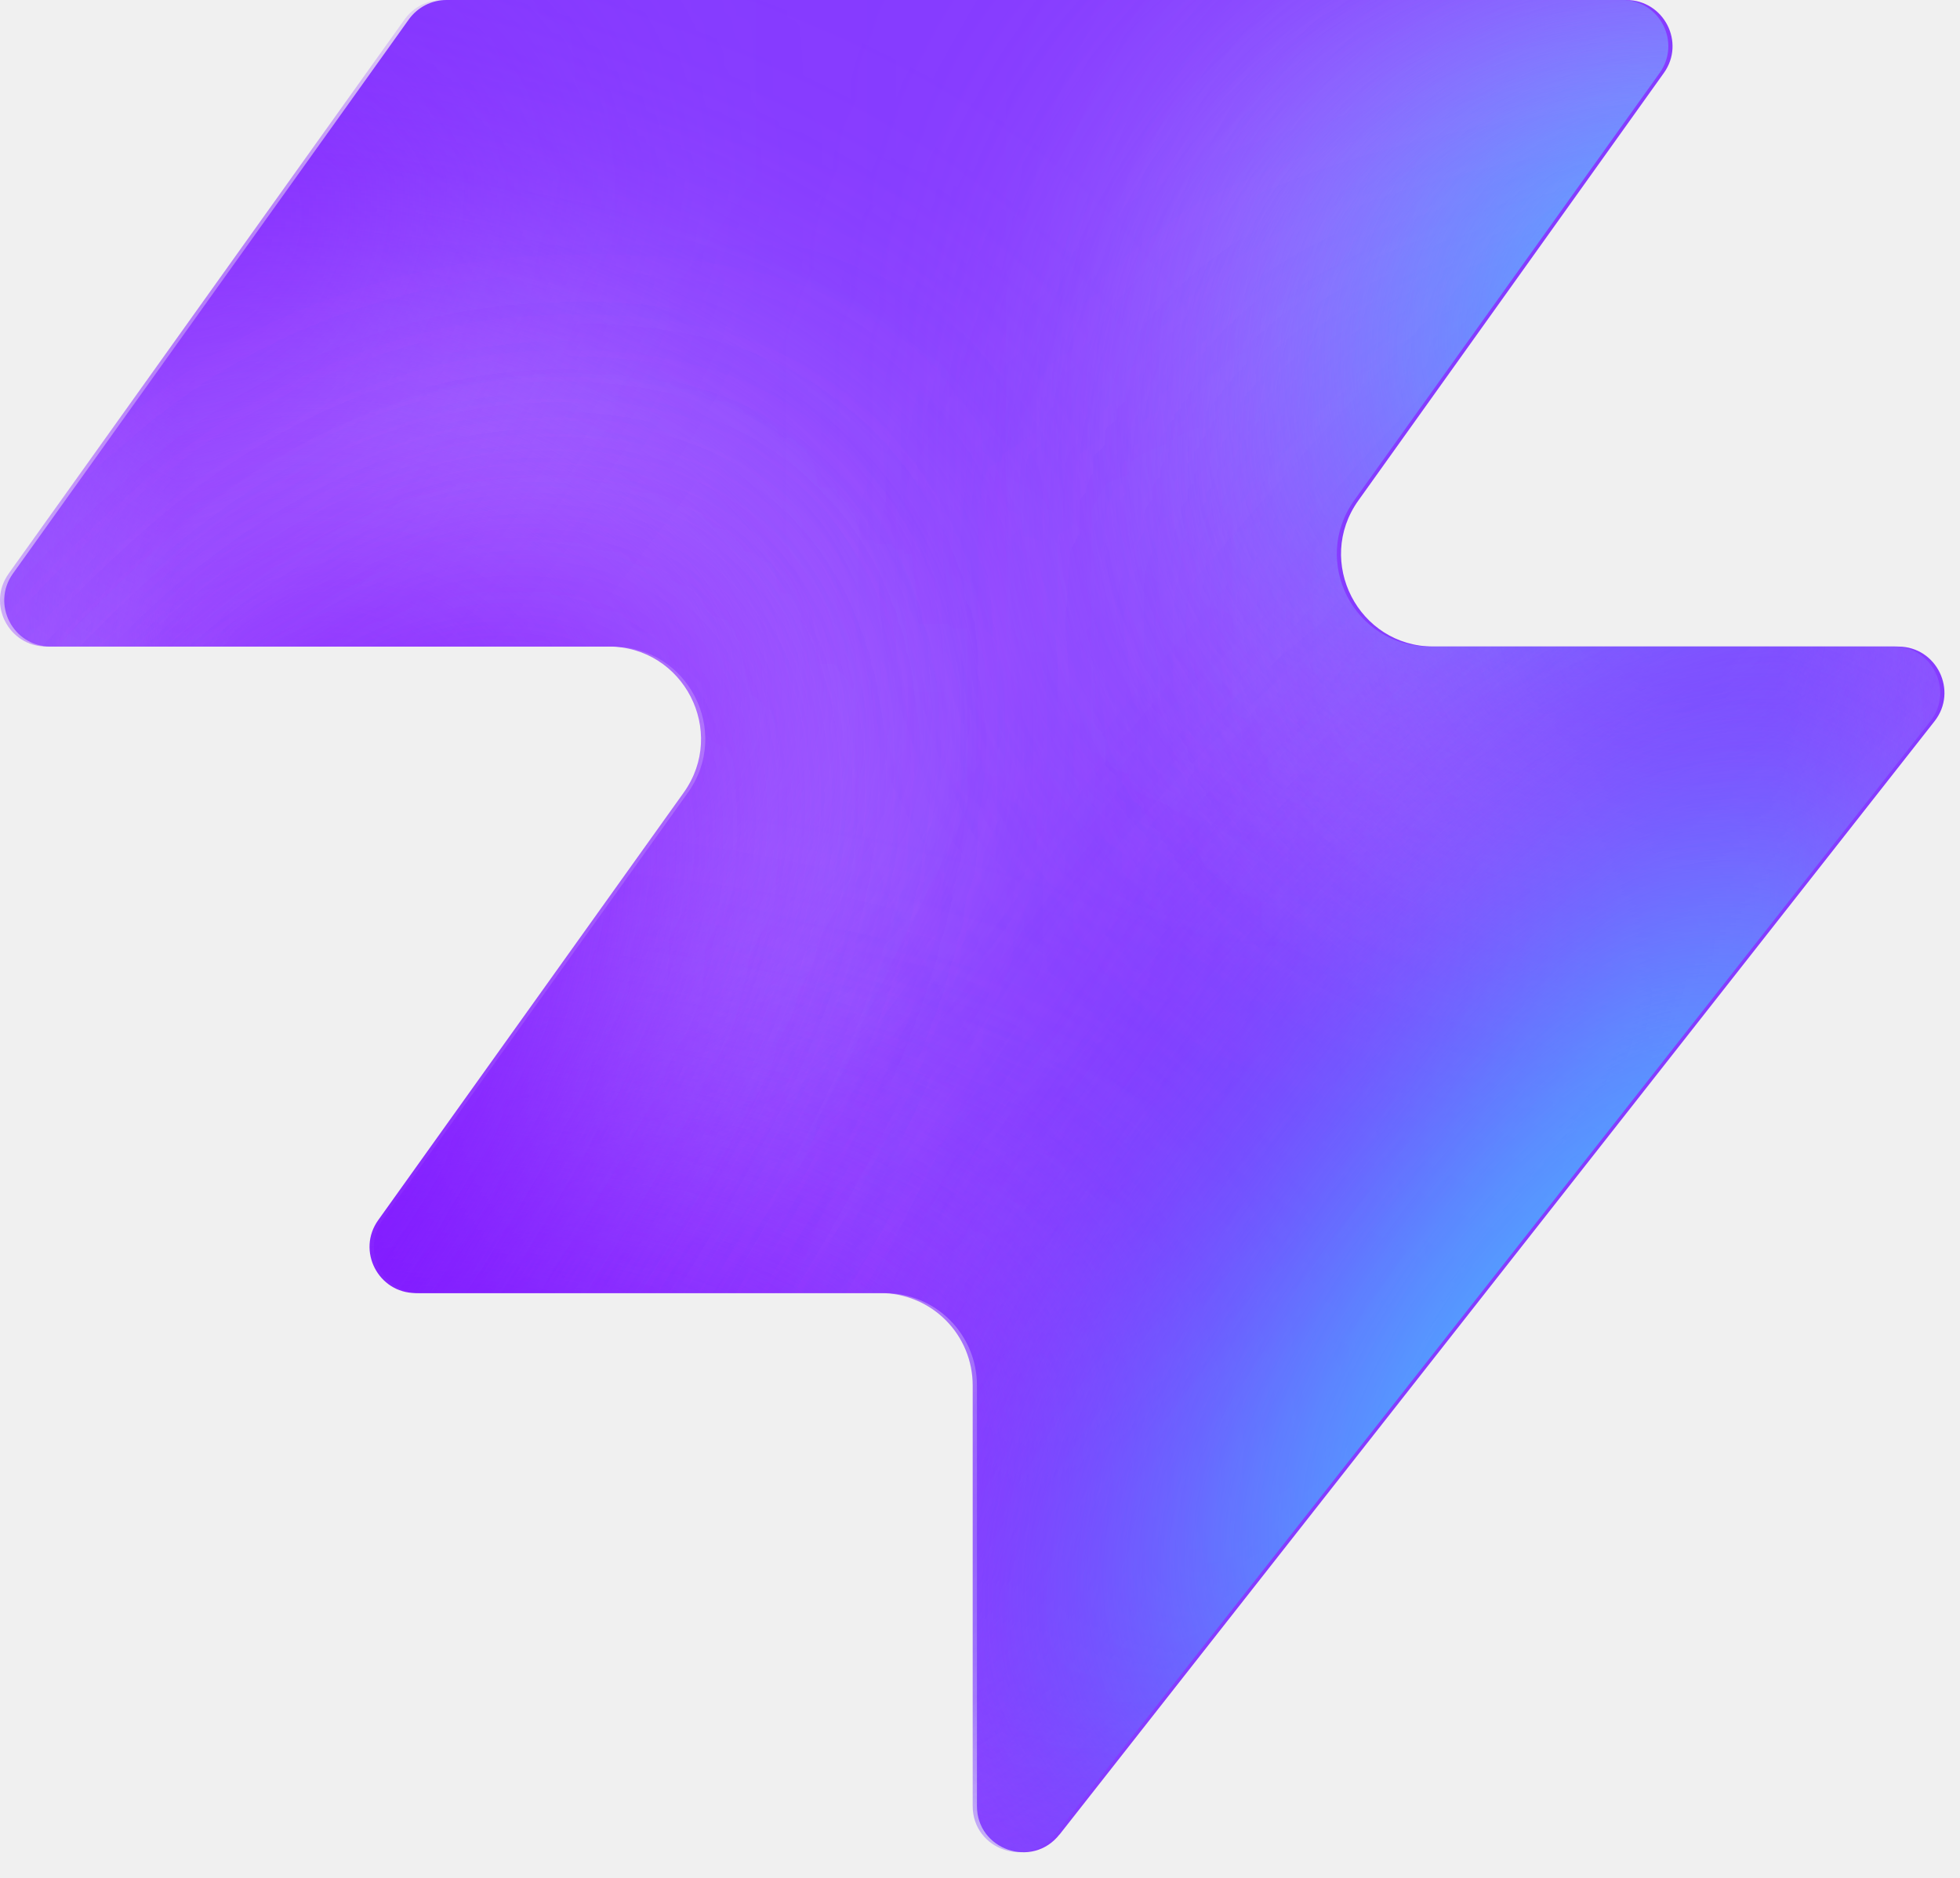
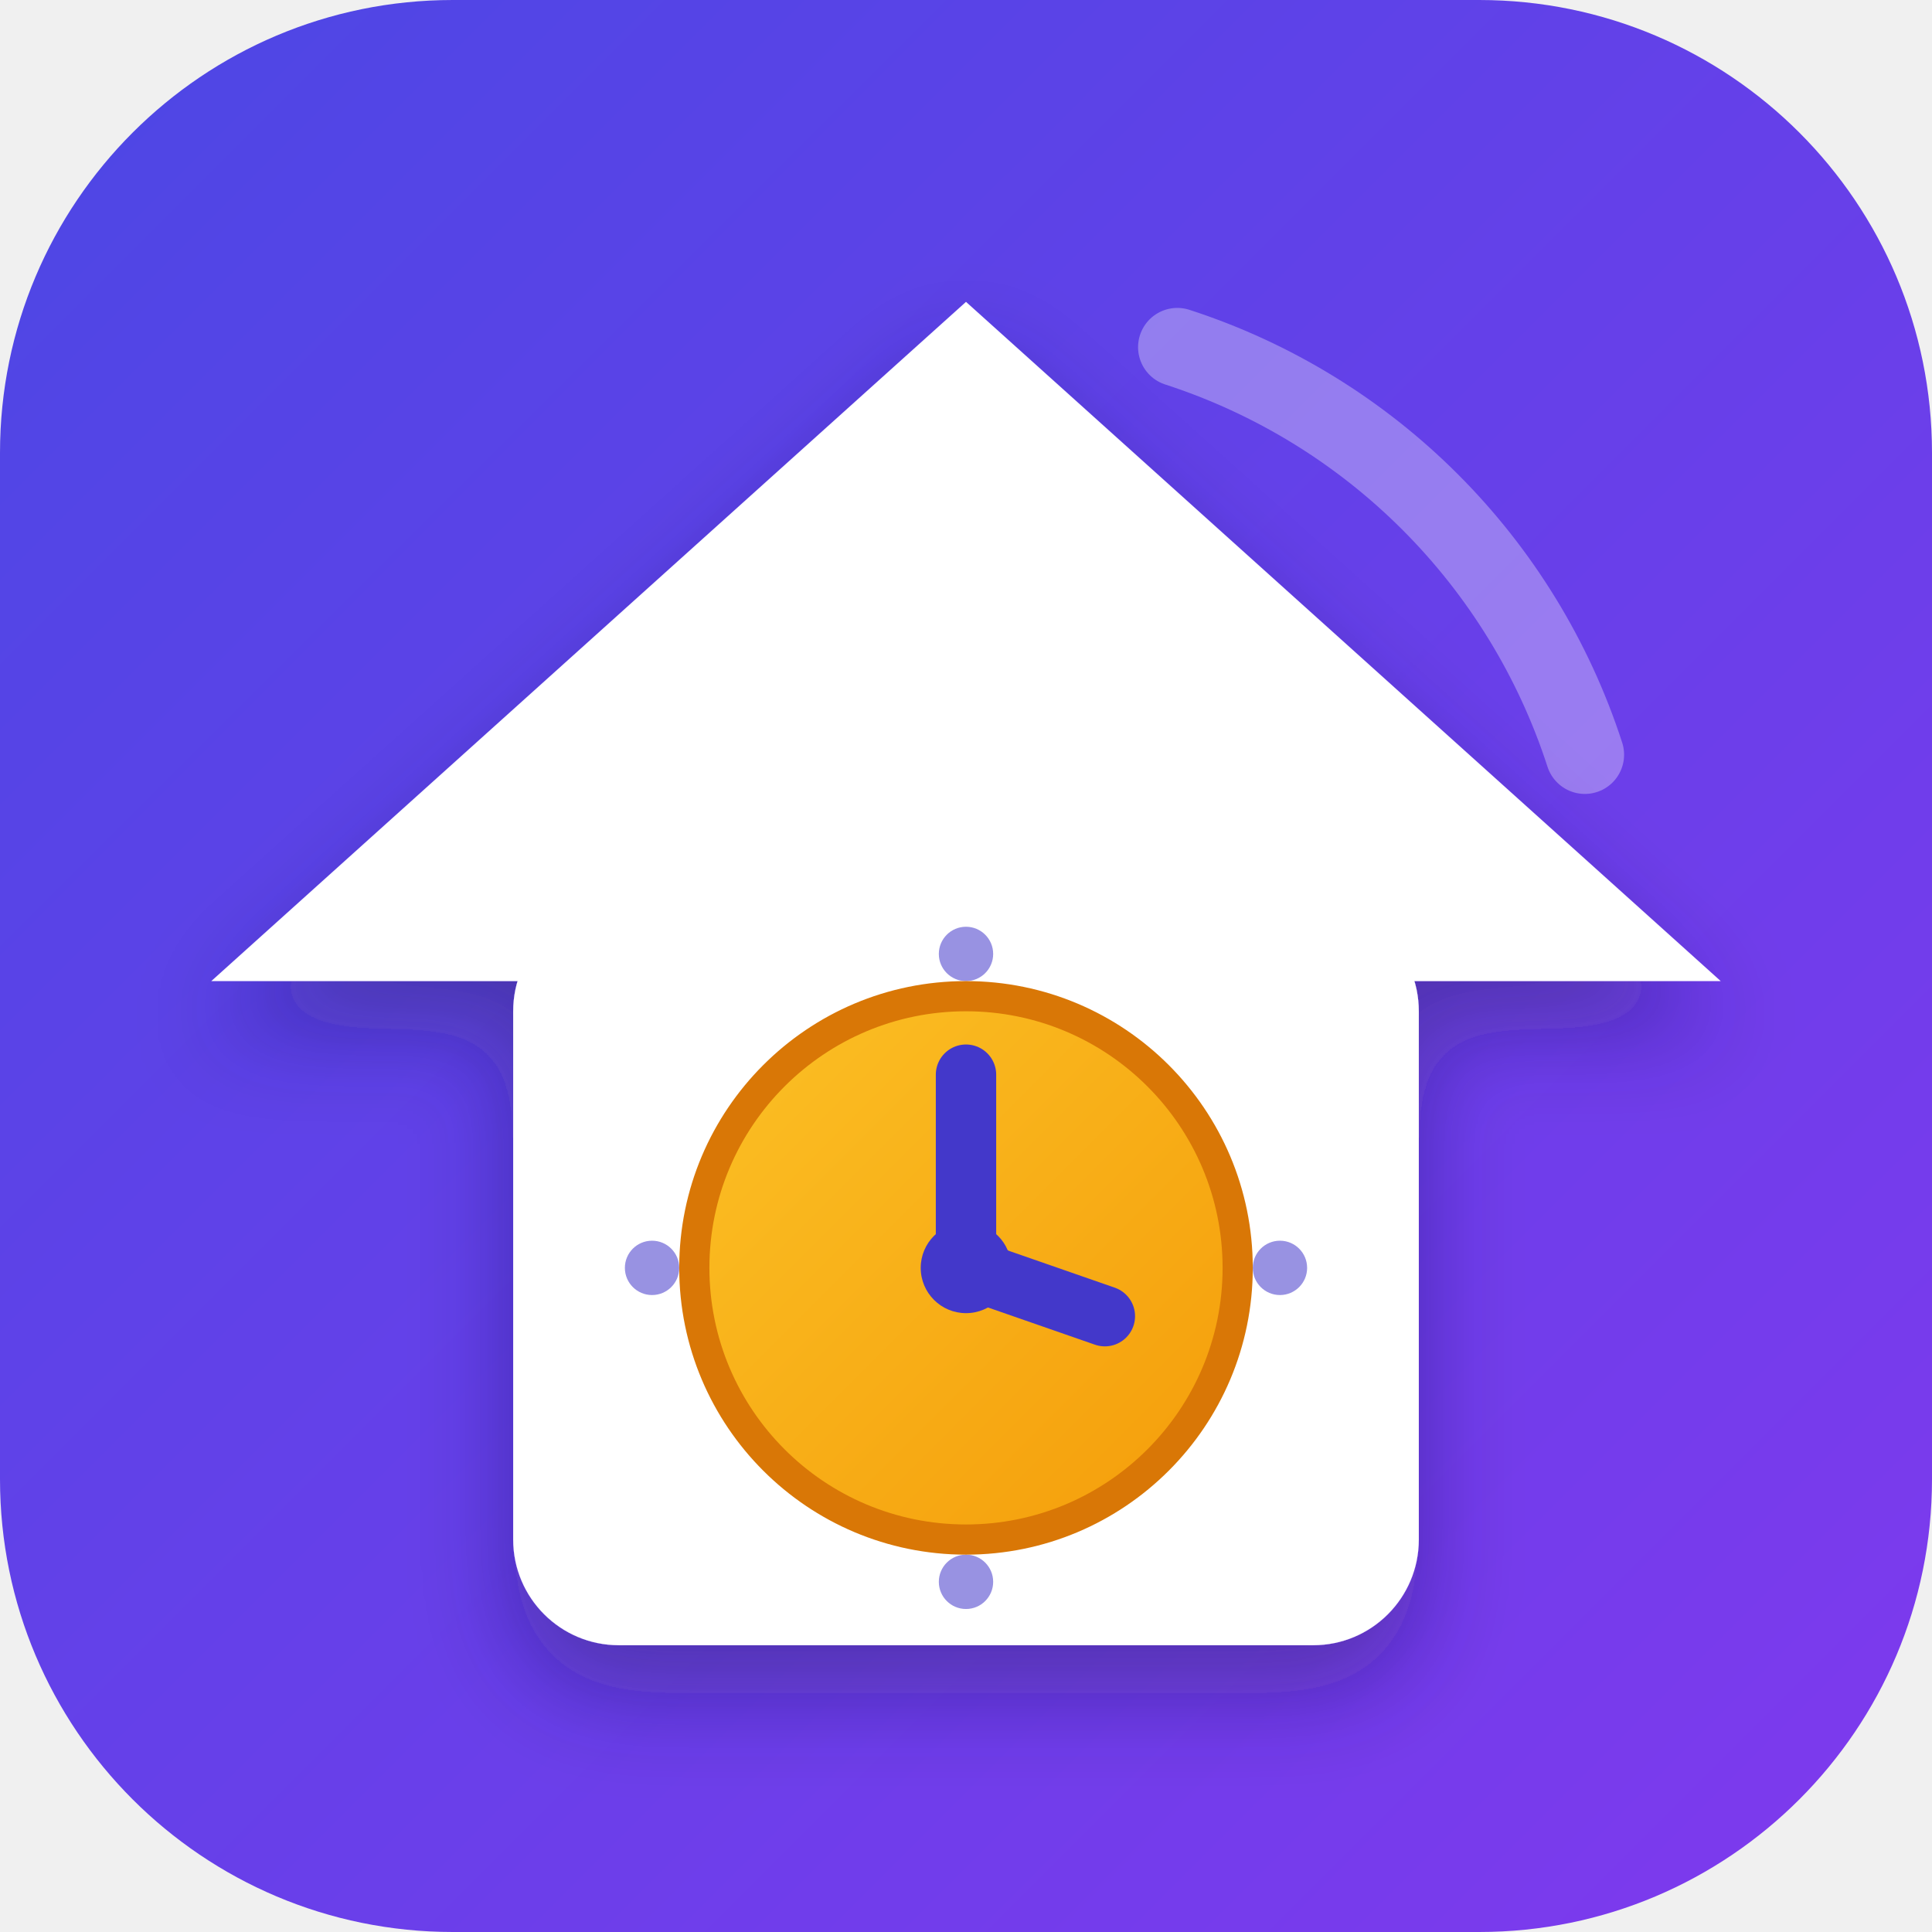
- <svg xmlns="http://www.w3.org/2000/svg" width="48" height="46" fill="none" viewBox="0 0 48 46">
-   <path fill="#863bff" d="M25.946 44.938c-.664.845-2.021.375-2.021-.698V33.937a2.26 2.26 0 0 0-2.262-2.262H10.287c-.92 0-1.456-1.04-.92-1.788l7.48-10.471c1.07-1.497 0-3.578-1.842-3.578H1.237c-.92 0-1.456-1.04-.92-1.788L10.013.474c.214-.297.556-.474.92-.474h28.894c.92 0 1.456 1.04.92 1.788l-7.48 10.471c-1.07 1.498 0 3.579 1.842 3.579h11.377c.943 0 1.473 1.088.89 1.83L25.947 44.94z" style="fill:#863bff;fill:color(display-p3 .525 .23 1);fill-opacity:1" />
-   <mask id="a" width="48" height="46" x="0" y="0" maskUnits="userSpaceOnUse" style="mask-type:alpha">
-     <path fill="#000" d="M25.842 44.938c-.664.844-2.021.375-2.021-.698V33.937a2.26 2.26 0 0 0-2.262-2.262H10.183c-.92 0-1.456-1.04-.92-1.788l7.48-10.471c1.07-1.498 0-3.579-1.842-3.579H1.133c-.92 0-1.456-1.04-.92-1.787L9.91.473c.214-.297.556-.474.92-.474h28.894c.92 0 1.456 1.04.92 1.788l-7.48 10.471c-1.07 1.498 0 3.578 1.842 3.578h11.377c.943 0 1.473 1.088.89 1.832L25.843 44.94z" style="fill:#000;fill-opacity:1" />
-   </mask>
-   <g mask="url(#a)">
-     <g filter="url(#b)">
-       <ellipse cx="5.508" cy="14.704" fill="#ede6ff" rx="5.508" ry="14.704" style="fill:#ede6ff;fill:color(display-p3 .927 .903 1);fill-opacity:1" transform="matrix(.00324 1 1 -.00324 -4.47 31.516)" />
-     </g>
-     <g filter="url(#c)">
-       <ellipse cx="10.399" cy="29.851" fill="#ede6ff" rx="10.399" ry="29.851" style="fill:#ede6ff;fill:color(display-p3 .927 .903 1);fill-opacity:1" transform="matrix(.00324 1 1 -.00324 -39.328 7.883)" />
-     </g>
-     <g filter="url(#d)">
-       <ellipse cx="5.508" cy="30.487" fill="#7e14ff" rx="5.508" ry="30.487" style="fill:#7e14ff;fill:color(display-p3 .492 .077 1);fill-opacity:1" transform="rotate(89.814 -25.913 -14.639)scale(1 -1)" />
-     </g>
-     <g filter="url(#e)">
-       <ellipse cx="5.508" cy="30.599" fill="#7e14ff" rx="5.508" ry="30.599" style="fill:#7e14ff;fill:color(display-p3 .492 .077 1);fill-opacity:1" transform="rotate(89.814 -32.644 -3.334)scale(1 -1)" />
-     </g>
-     <g filter="url(#f)">
-       <ellipse cx="5.508" cy="30.599" fill="#7e14ff" rx="5.508" ry="30.599" style="fill:#7e14ff;fill:color(display-p3 .492 .077 1);fill-opacity:1" transform="matrix(.00324 1 1 -.00324 -34.34 30.47)" />
-     </g>
-     <g filter="url(#g)">
-       <ellipse cx="14.072" cy="22.078" fill="#ede6ff" rx="14.072" ry="22.078" style="fill:#ede6ff;fill:color(display-p3 .927 .903 1);fill-opacity:1" transform="rotate(93.35 24.506 48.493)scale(-1 1)" />
-     </g>
-     <g filter="url(#h)">
-       <ellipse cx="3.47" cy="21.501" fill="#7e14ff" rx="3.47" ry="21.501" style="fill:#7e14ff;fill:color(display-p3 .492 .077 1);fill-opacity:1" transform="rotate(89.009 28.708 47.59)scale(-1 1)" />
-     </g>
-     <g filter="url(#i)">
-       <ellipse cx="3.47" cy="21.501" fill="#7e14ff" rx="3.47" ry="21.501" style="fill:#7e14ff;fill:color(display-p3 .492 .077 1);fill-opacity:1" transform="rotate(89.009 28.708 47.59)scale(-1 1)" />
-     </g>
-     <g filter="url(#j)">
-       <ellipse cx=".387" cy="8.972" fill="#7e14ff" rx="4.407" ry="29.108" style="fill:#7e14ff;fill:color(display-p3 .492 .077 1);fill-opacity:1" transform="rotate(39.51 .387 8.972)" />
-     </g>
-     <g filter="url(#k)">
-       <ellipse cx="47.523" cy="-6.092" fill="#7e14ff" rx="4.407" ry="29.108" style="fill:#7e14ff;fill:color(display-p3 .492 .077 1);fill-opacity:1" transform="rotate(37.892 47.523 -6.092)" />
-     </g>
-     <g filter="url(#l)">
-       <ellipse cx="41.412" cy="6.333" fill="#47bfff" rx="5.971" ry="9.665" style="fill:#47bfff;fill:color(display-p3 .28 .748 1);fill-opacity:1" transform="rotate(37.892 41.412 6.333)" />
-     </g>
-     <g filter="url(#m)">
-       <ellipse cx="-1.879" cy="38.332" fill="#7e14ff" rx="4.407" ry="29.108" style="fill:#7e14ff;fill:color(display-p3 .492 .077 1);fill-opacity:1" transform="rotate(37.892 -1.88 38.332)" />
-     </g>
-     <g filter="url(#n)">
-       <ellipse cx="-1.879" cy="38.332" fill="#7e14ff" rx="4.407" ry="29.108" style="fill:#7e14ff;fill:color(display-p3 .492 .077 1);fill-opacity:1" transform="rotate(37.892 -1.88 38.332)" />
-     </g>
-     <g filter="url(#o)">
-       <ellipse cx="35.651" cy="29.907" fill="#7e14ff" rx="4.407" ry="29.108" style="fill:#7e14ff;fill:color(display-p3 .492 .077 1);fill-opacity:1" transform="rotate(37.892 35.651 29.907)" />
-     </g>
-     <g filter="url(#p)">
-       <ellipse cx="38.418" cy="32.4" fill="#47bfff" rx="5.971" ry="15.297" style="fill:#47bfff;fill:color(display-p3 .28 .748 1);fill-opacity:1" transform="rotate(37.892 38.418 32.4)" />
-     </g>
-   </g>
+ <svg xmlns="http://www.w3.org/2000/svg" width="64" height="64" viewBox="0 0 64 64" fill="none">
  <defs>
-     <filter id="b" width="60.045" height="41.654" x="-19.77" y="16.149" color-interpolation-filters="sRGB" filterUnits="userSpaceOnUse">
-       <feFlood flood-opacity="0" result="BackgroundImageFix" />
-       <feBlend in="SourceGraphic" in2="BackgroundImageFix" result="shape" />
-       <feGaussianBlur result="effect1_foregroundBlur_2002_17158" stdDeviation="7.659" />
-     </filter>
-     <filter id="c" width="90.34" height="51.437" x="-54.613" y="-7.533" color-interpolation-filters="sRGB" filterUnits="userSpaceOnUse">
-       <feFlood flood-opacity="0" result="BackgroundImageFix" />
-       <feBlend in="SourceGraphic" in2="BackgroundImageFix" result="shape" />
-       <feGaussianBlur result="effect1_foregroundBlur_2002_17158" stdDeviation="7.659" />
-     </filter>
-     <filter id="d" width="79.355" height="29.4" x="-49.64" y="2.03" color-interpolation-filters="sRGB" filterUnits="userSpaceOnUse">
-       <feFlood flood-opacity="0" result="BackgroundImageFix" />
-       <feBlend in="SourceGraphic" in2="BackgroundImageFix" result="shape" />
-       <feGaussianBlur result="effect1_foregroundBlur_2002_17158" stdDeviation="4.596" />
-     </filter>
-     <filter id="e" width="79.579" height="29.4" x="-45.045" y="20.029" color-interpolation-filters="sRGB" filterUnits="userSpaceOnUse">
-       <feFlood flood-opacity="0" result="BackgroundImageFix" />
-       <feBlend in="SourceGraphic" in2="BackgroundImageFix" result="shape" />
-       <feGaussianBlur result="effect1_foregroundBlur_2002_17158" stdDeviation="4.596" />
-     </filter>
-     <filter id="f" width="79.579" height="29.4" x="-43.513" y="21.178" color-interpolation-filters="sRGB" filterUnits="userSpaceOnUse">
-       <feFlood flood-opacity="0" result="BackgroundImageFix" />
-       <feBlend in="SourceGraphic" in2="BackgroundImageFix" result="shape" />
-       <feGaussianBlur result="effect1_foregroundBlur_2002_17158" stdDeviation="4.596" />
-     </filter>
-     <filter id="g" width="74.749" height="58.852" x="15.756" y="-17.901" color-interpolation-filters="sRGB" filterUnits="userSpaceOnUse">
-       <feFlood flood-opacity="0" result="BackgroundImageFix" />
-       <feBlend in="SourceGraphic" in2="BackgroundImageFix" result="shape" />
-       <feGaussianBlur result="effect1_foregroundBlur_2002_17158" stdDeviation="7.659" />
-     </filter>
-     <filter id="h" width="61.377" height="25.362" x="23.548" y="2.284" color-interpolation-filters="sRGB" filterUnits="userSpaceOnUse">
-       <feFlood flood-opacity="0" result="BackgroundImageFix" />
-       <feBlend in="SourceGraphic" in2="BackgroundImageFix" result="shape" />
-       <feGaussianBlur result="effect1_foregroundBlur_2002_17158" stdDeviation="4.596" />
-     </filter>
-     <filter id="i" width="61.377" height="25.362" x="23.548" y="2.284" color-interpolation-filters="sRGB" filterUnits="userSpaceOnUse">
-       <feFlood flood-opacity="0" result="BackgroundImageFix" />
-       <feBlend in="SourceGraphic" in2="BackgroundImageFix" result="shape" />
-       <feGaussianBlur result="effect1_foregroundBlur_2002_17158" stdDeviation="4.596" />
-     </filter>
-     <filter id="j" width="56.045" height="63.649" x="-27.636" y="-22.853" color-interpolation-filters="sRGB" filterUnits="userSpaceOnUse">
-       <feFlood flood-opacity="0" result="BackgroundImageFix" />
-       <feBlend in="SourceGraphic" in2="BackgroundImageFix" result="shape" />
-       <feGaussianBlur result="effect1_foregroundBlur_2002_17158" stdDeviation="4.596" />
-     </filter>
-     <filter id="k" width="54.814" height="64.646" x="20.116" y="-38.415" color-interpolation-filters="sRGB" filterUnits="userSpaceOnUse">
-       <feFlood flood-opacity="0" result="BackgroundImageFix" />
-       <feBlend in="SourceGraphic" in2="BackgroundImageFix" result="shape" />
-       <feGaussianBlur result="effect1_foregroundBlur_2002_17158" stdDeviation="4.596" />
-     </filter>
-     <filter id="l" width="33.541" height="35.313" x="24.641" y="-11.323" color-interpolation-filters="sRGB" filterUnits="userSpaceOnUse">
-       <feFlood flood-opacity="0" result="BackgroundImageFix" />
-       <feBlend in="SourceGraphic" in2="BackgroundImageFix" result="shape" />
-       <feGaussianBlur result="effect1_foregroundBlur_2002_17158" stdDeviation="4.596" />
-     </filter>
-     <filter id="m" width="54.814" height="64.646" x="-29.286" y="6.009" color-interpolation-filters="sRGB" filterUnits="userSpaceOnUse">
-       <feFlood flood-opacity="0" result="BackgroundImageFix" />
-       <feBlend in="SourceGraphic" in2="BackgroundImageFix" result="shape" />
-       <feGaussianBlur result="effect1_foregroundBlur_2002_17158" stdDeviation="4.596" />
-     </filter>
-     <filter id="n" width="54.814" height="64.646" x="-29.286" y="6.009" color-interpolation-filters="sRGB" filterUnits="userSpaceOnUse">
-       <feFlood flood-opacity="0" result="BackgroundImageFix" />
-       <feBlend in="SourceGraphic" in2="BackgroundImageFix" result="shape" />
-       <feGaussianBlur result="effect1_foregroundBlur_2002_17158" stdDeviation="4.596" />
-     </filter>
-     <filter id="o" width="54.814" height="64.646" x="8.244" y="-2.416" color-interpolation-filters="sRGB" filterUnits="userSpaceOnUse">
-       <feFlood flood-opacity="0" result="BackgroundImageFix" />
-       <feBlend in="SourceGraphic" in2="BackgroundImageFix" result="shape" />
-       <feGaussianBlur result="effect1_foregroundBlur_2002_17158" stdDeviation="4.596" />
-     </filter>
-     <filter id="p" width="39.409" height="43.623" x="18.713" y="10.588" color-interpolation-filters="sRGB" filterUnits="userSpaceOnUse">
-       <feFlood flood-opacity="0" result="BackgroundImageFix" />
-       <feBlend in="SourceGraphic" in2="BackgroundImageFix" result="shape" />
-       <feGaussianBlur result="effect1_foregroundBlur_2002_17158" stdDeviation="4.596" />
+     <linearGradient id="tile" x1="4" y1="4" x2="60" y2="60" gradientUnits="userSpaceOnUse">
+       <stop offset="0" stop-color="#4f46e5" />
+       <stop offset="1" stop-color="#7c3aed" />
+     </linearGradient>
+     <linearGradient id="coin" x1="24" y1="34" x2="40" y2="50" gradientUnits="userSpaceOnUse">
+       <stop offset="0" stop-color="#fbbf24" />
+       <stop offset="1" stop-color="#f59e0b" />
+     </linearGradient>
+     <filter id="soft" x="-25%" y="-25%" width="150%" height="150%">
+       <feDropShadow dx="0" dy="1.6" stdDeviation="1.6" flood-color="#1e1b4b" flood-opacity="0.35" />
    </filter>
  </defs>
+   <rect width="64" height="64" rx="15" fill="url(#tile)" />
+   <path d="M39 11.5 A21 21 0 0 1 52.5 25" stroke="#ffffff" stroke-opacity="0.32" stroke-width="2.6" stroke-linecap="round" fill="none" />
+   <g filter="url(#soft)">
+     <path d="M32 10 L57 32.5 H7 Z" fill="#ffffff" />
+     <rect x="17" y="30" width="30" height="24.5" rx="3.5" fill="#ffffff" />
+   </g>
+   <g fill="#4338ca" opacity="0.55">
+     <circle cx="32" cy="31.6" r="0.9" />
+     <circle cx="42.4" cy="42" r="0.9" />
+     <circle cx="32" cy="52.4" r="0.9" />
+     <circle cx="21.6" cy="42" r="0.9" />
+   </g>
+   <circle cx="32" cy="42" r="9" fill="url(#coin)" stroke="#d97706" stroke-width="1" />
+   <g stroke="#4338ca" stroke-linecap="round" fill="none">
+     <path d="M32 42 V35.6" stroke-width="2" />
+     <path d="M32 42 L36.6 43.6" stroke-width="2" />
+   </g>
+   <circle cx="32" cy="42" r="1.5" fill="#4338ca" />
</svg>
